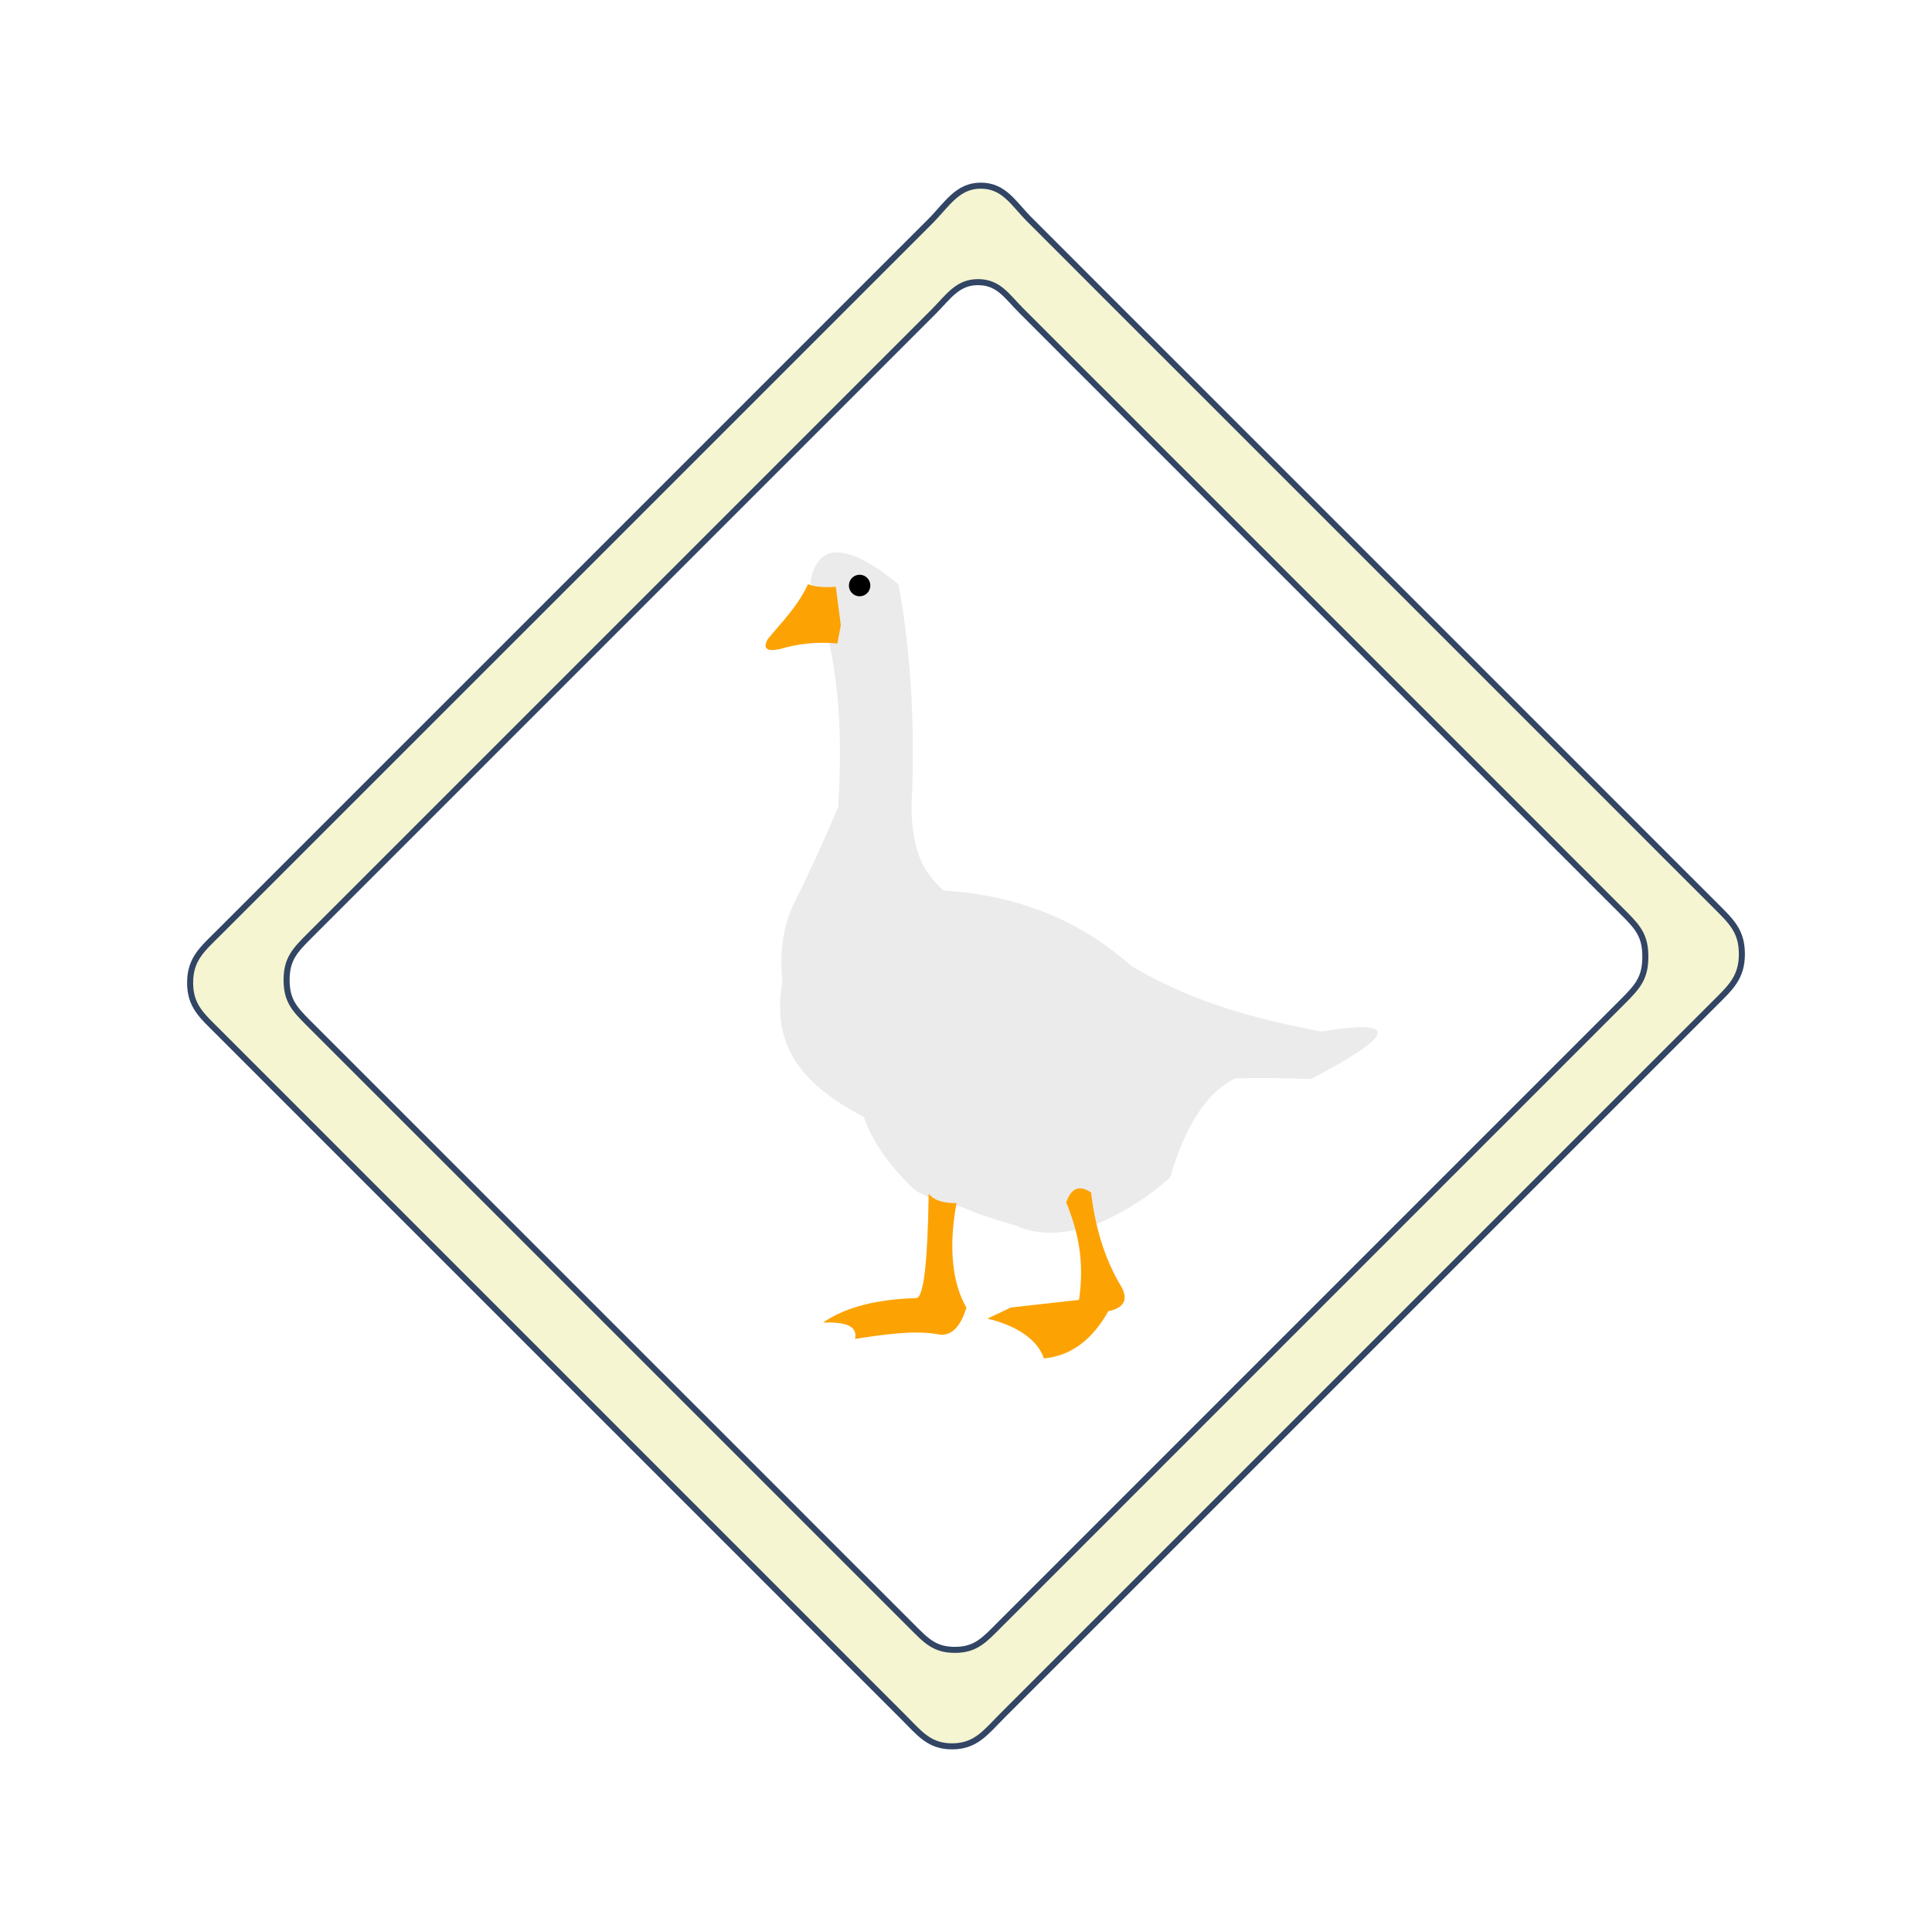
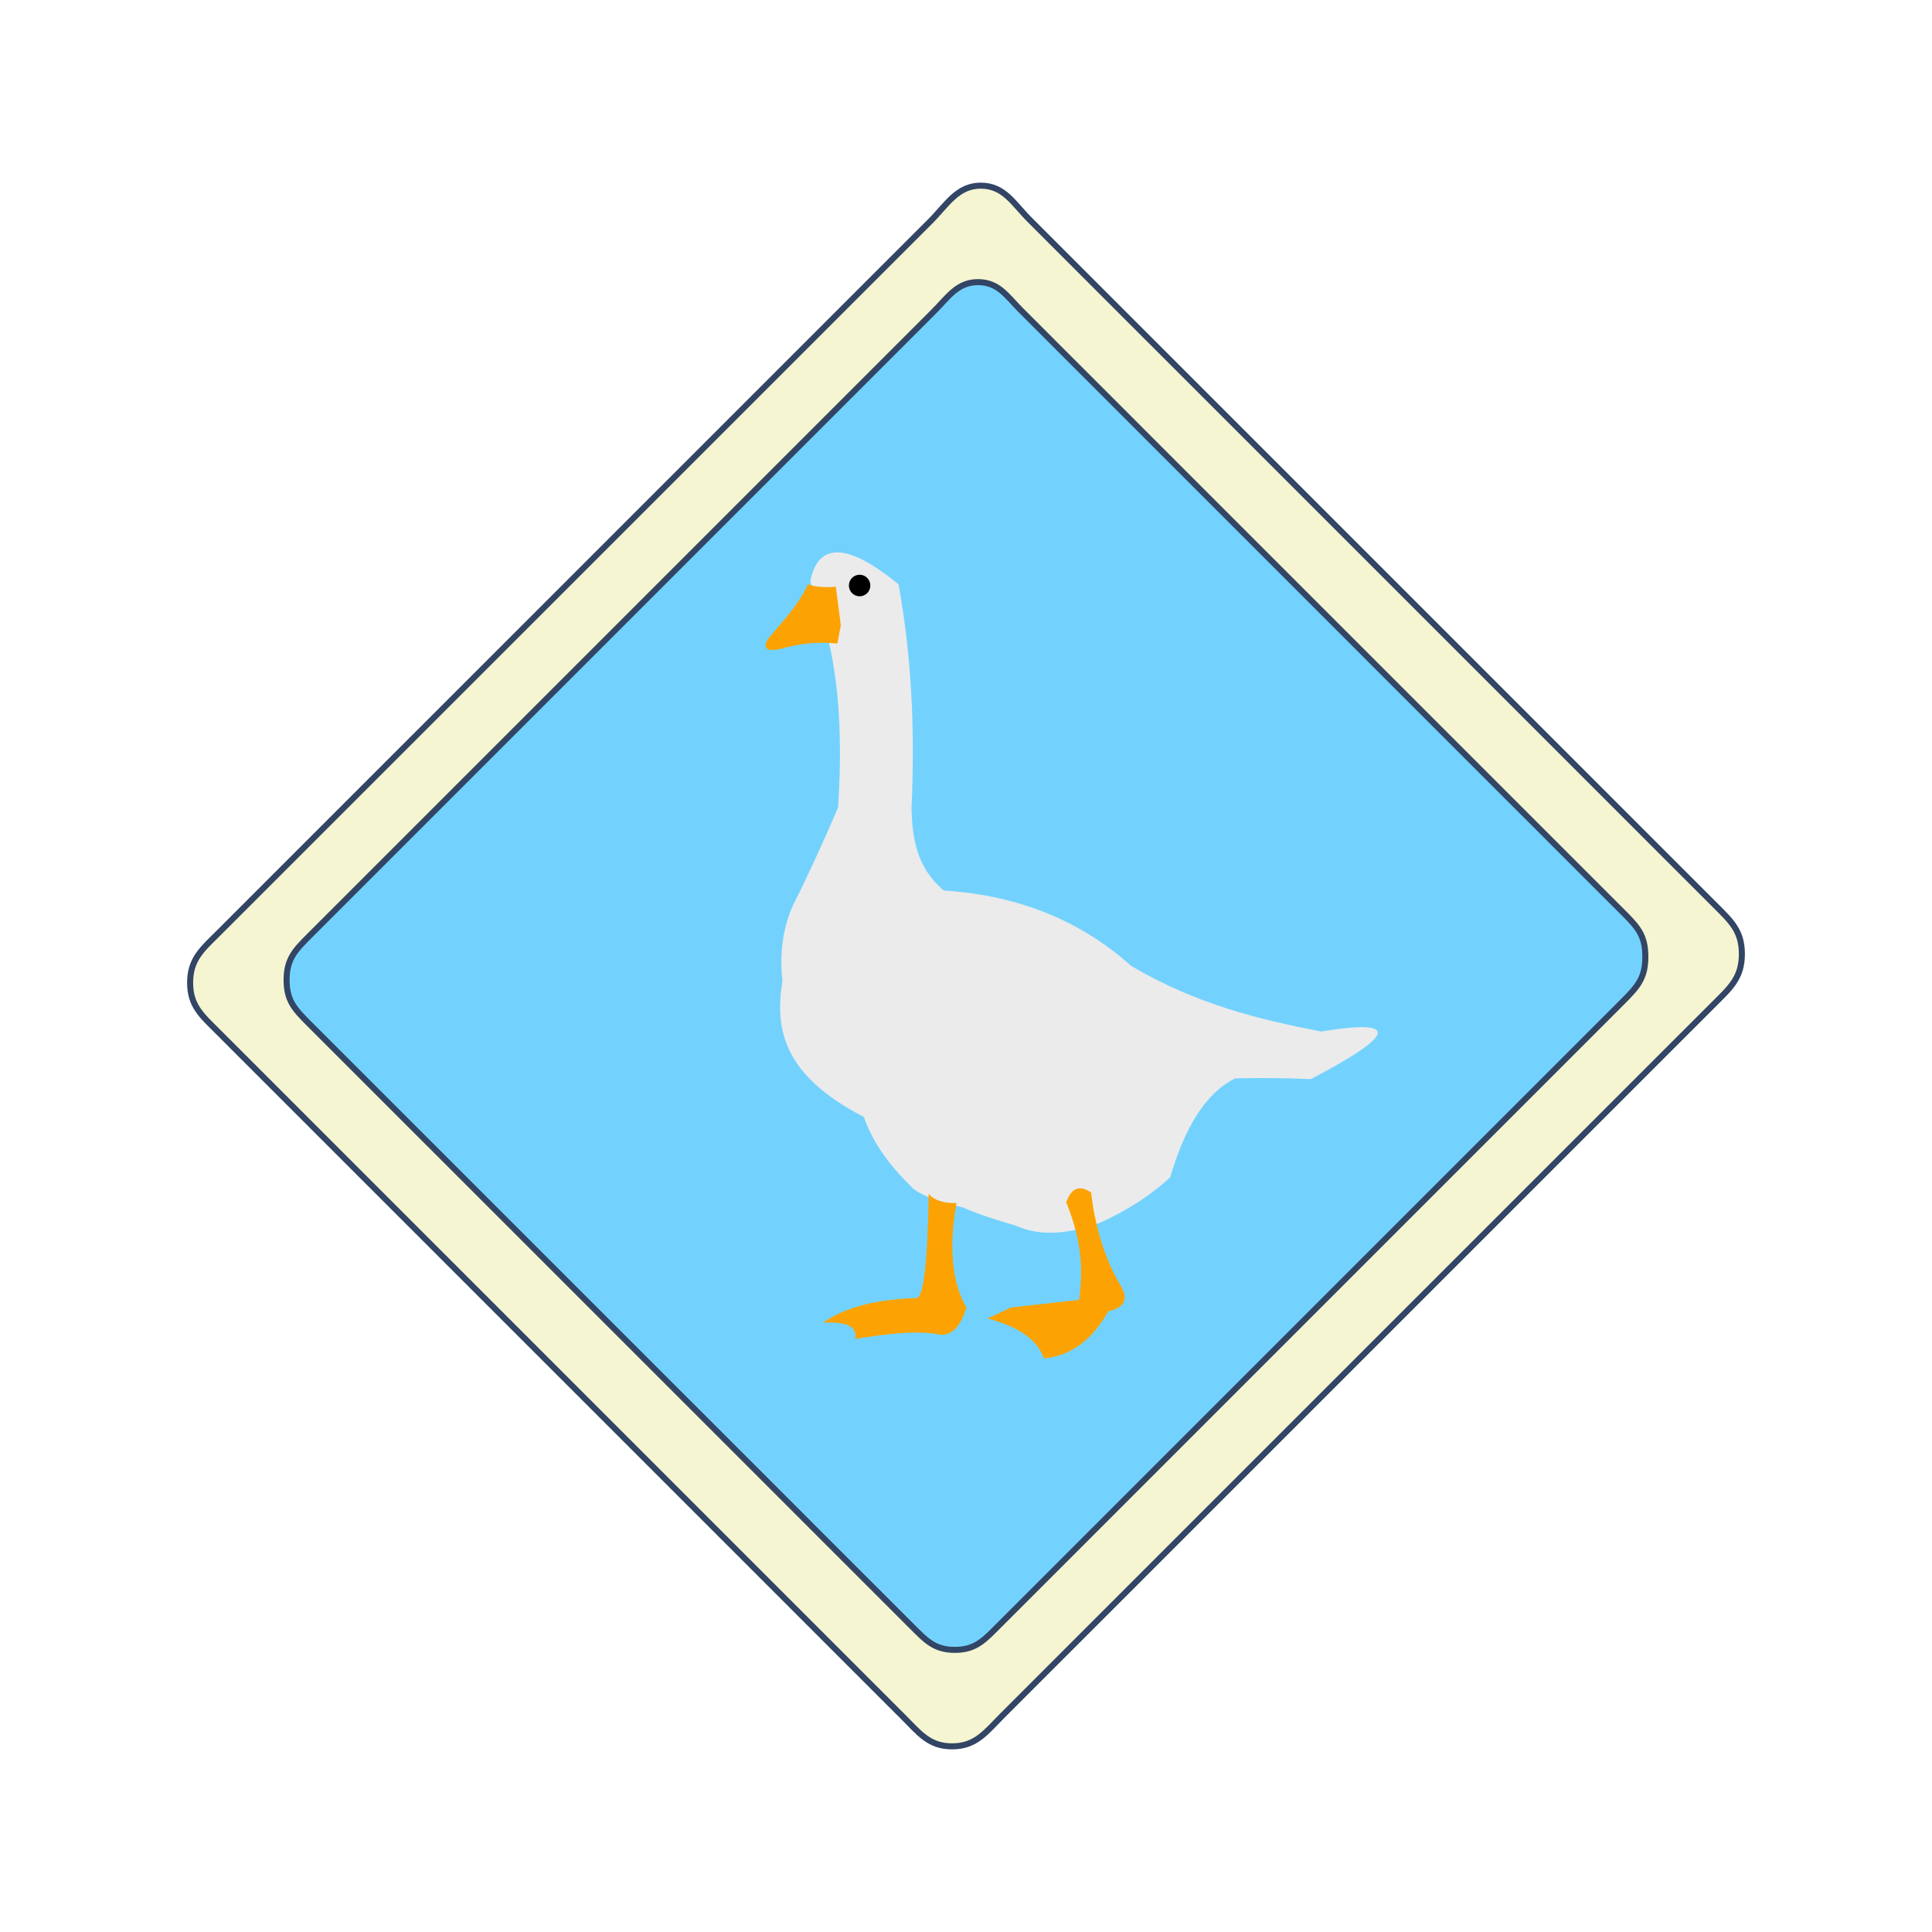
<svg xmlns="http://www.w3.org/2000/svg" xml:space="preserve" fill-rule="evenodd" clip-rule="evenodd" viewBox="0 0 64 64">
+   <g id="blue">
+     <path fill="#73d2fd" d="M32.396 9.346c.685 0 .952.461 1.428.937l1.427 1.428 1.428 1.427 1.427 1.428 5.71 5.71 5.71 5.711 1.428 1.427 1.427 1.428 1.428 1.427c.476.476.695.755.695 1.428 0 .695-.251.983-.743 1.475l-2.95 2.951-1.476 1.475L37.533 49.4l-2.95 2.951-1.476 1.475c-.491.492-.779.828-1.475.828-.673 0-.952-.305-1.427-.78l-2.856-2.855-1.427-1.428-5.711-5.71-5.71-5.71-4.283-4.282c-.476-.476-.724-.755-.724-1.428 0-.695.28-.983.772-1.475l20.655-20.655c.492-.492.791-.985 1.475-.985Z" />
+   </g>
  <g id="white">
-     <path fill="#ebebeb" d="M26.842 19.259c.259-1.307 1.227-1.286 2.922.095.45 2.469.544 4.939.431 7.409.021 1.008.171 1.979 1.069 2.737 2.521.158 4.566 1.03 6.212 2.5 2.175 1.28 4.239 1.77 6.288 2.171 2.7-.445 2.394.147-.342 1.576a35.942 35.942 0 0 0-2.506-.024c-1.026.51-1.689 1.705-2.152 3.277-.644.595-1.418 1.092-2.312 1.5-1.048.384-1.996.467-2.795.102-.691-.201-1.313-.401-1.755-.602-.738-.178-1.337-.375-1.638-.615-.935-.9-1.401-1.672-1.648-2.385-2.687-1.386-2.953-2.926-2.697-4.5-.098-.894.005-1.731.345-2.5.468-.926.969-2.015 1.5-3.253.113-1.836.095-3.656-.293-5.43l-.629-2.058Z" />
+     <path fill="#ebebeb" d="M26.842 19.259c.259-1.307 1.227-1.286 2.922.095.45 2.469.544 4.939.431 7.409.021 1.008.171 1.979 1.069 2.737 2.521.158 4.566 1.03 6.212 2.5 2.175 1.28 4.239 1.77 6.288 2.171 2.7-.445 2.394.147-.342 1.576a36.108 36.108 0 0 0-2.506-.024c-1.026.51-1.689 1.705-2.152 3.277-.644.595-1.418 1.092-2.312 1.5-1.048.384-1.996.467-2.795.102-.691-.201-1.313-.401-1.755-.602-.738-.178-1.337-.375-1.638-.615-.935-.9-1.401-1.672-1.648-2.385-2.687-1.386-2.953-2.926-2.697-4.5-.098-.894.005-1.731.345-2.5.468-.926.969-2.015 1.5-3.253.113-1.836.095-3.656-.293-5.43l-.629-2.058Z" />
  </g>
  <g id="orange" fill="#fca303">
    <path d="M35.32 39.829c.17-.489.449-.58.823-.327.139 1.183.457 2.173.929 2.998.309.468.253.804-.36.939-.522.932-1.222 1.473-2.128 1.561-.26-.734-1.075-1.124-1.873-1.32l.773-.367 2.26-.253c.195-1.322-.055-2.32-.424-3.231Z" />
    <path d="M30.764 39.545c.184.226.504.317.922.308-.266 1.444-.149 2.637.327 3.466-.206.666-.505.919-.865.894-.82-.169-1.925.002-2.822.14.096-.466-.39-.562-1.062-.541.798-.55 1.871-.774 3.104-.812.215-.057.36-1.044.396-3.455Z" />
-     <path d="M26.764 19.354c.272.101.59.109.924.084l.165 1.269-.113.61a4.917 4.917 0 0 0-1.898.183c-.442.095-.582-.012-.409-.327.405-.503.988-1.067 1.331-1.819Z" />
+     <path d="M26.764 19.354c.272.101.59.109.924.084l.165 1.269-.113.61a4.93 4.93 0 0 0-1.898.183c-.442.095-.582-.012-.409-.327.405-.503.988-1.067 1.331-1.819Z" />
  </g>
  <g id="black">
    <ellipse cx="28.476" cy="19.396" rx="0.355" ry="0.357" />
  </g>
  <g id="yellow">
    <path fill="#f5f5d1" fill-rule="nonzero" stroke="#324565" stroke-width="0.2px" d="M32.488 6.15c-.778 0-1.12.63-1.68 1.191l-1.681 1.68-10.085 10.085-6.724 6.723-5.042 5.042c-.56.56-.978.888-.978 1.681 0 .764.378 1.081.919 1.621l4.864 4.865 6.487 6.486 8.108 8.108 1.621 1.622 1.622 1.621c.54.541.857.975 1.621.975.793 0 1.121-.474 1.681-1.034l1.681-1.681 1.681-1.68 18.489-18.489 1.681-1.68c.56-.56.949-.889.949-1.681 0-.764-.349-1.081-.89-1.622l-1.622-1.621-1.621-1.622-14.594-14.594-1.622-1.621-3.243-3.244c-.541-.54-.843-1.131-1.622-1.131Zm-.092 3.196c.685 0 .952.461 1.428.937l1.427 1.428 1.428 1.427 1.427 1.428 5.71 5.71 5.71 5.711 1.428 1.427 1.427 1.428 1.428 1.427c.476.476.695.755.695 1.428 0 .695-.251.983-.743 1.475l-2.95 2.951-1.476 1.475L37.533 49.4l-2.95 2.951-1.476 1.475c-.491.492-.779.828-1.475.828-.673 0-.952-.305-1.427-.78l-2.856-2.855-1.427-1.428-5.711-5.71-5.71-5.71-4.283-4.282c-.476-.476-.724-.755-.724-1.428 0-.695.28-.983.772-1.475l20.655-20.655c.492-.492.791-.985 1.475-.985Z" />
  </g>
</svg>
